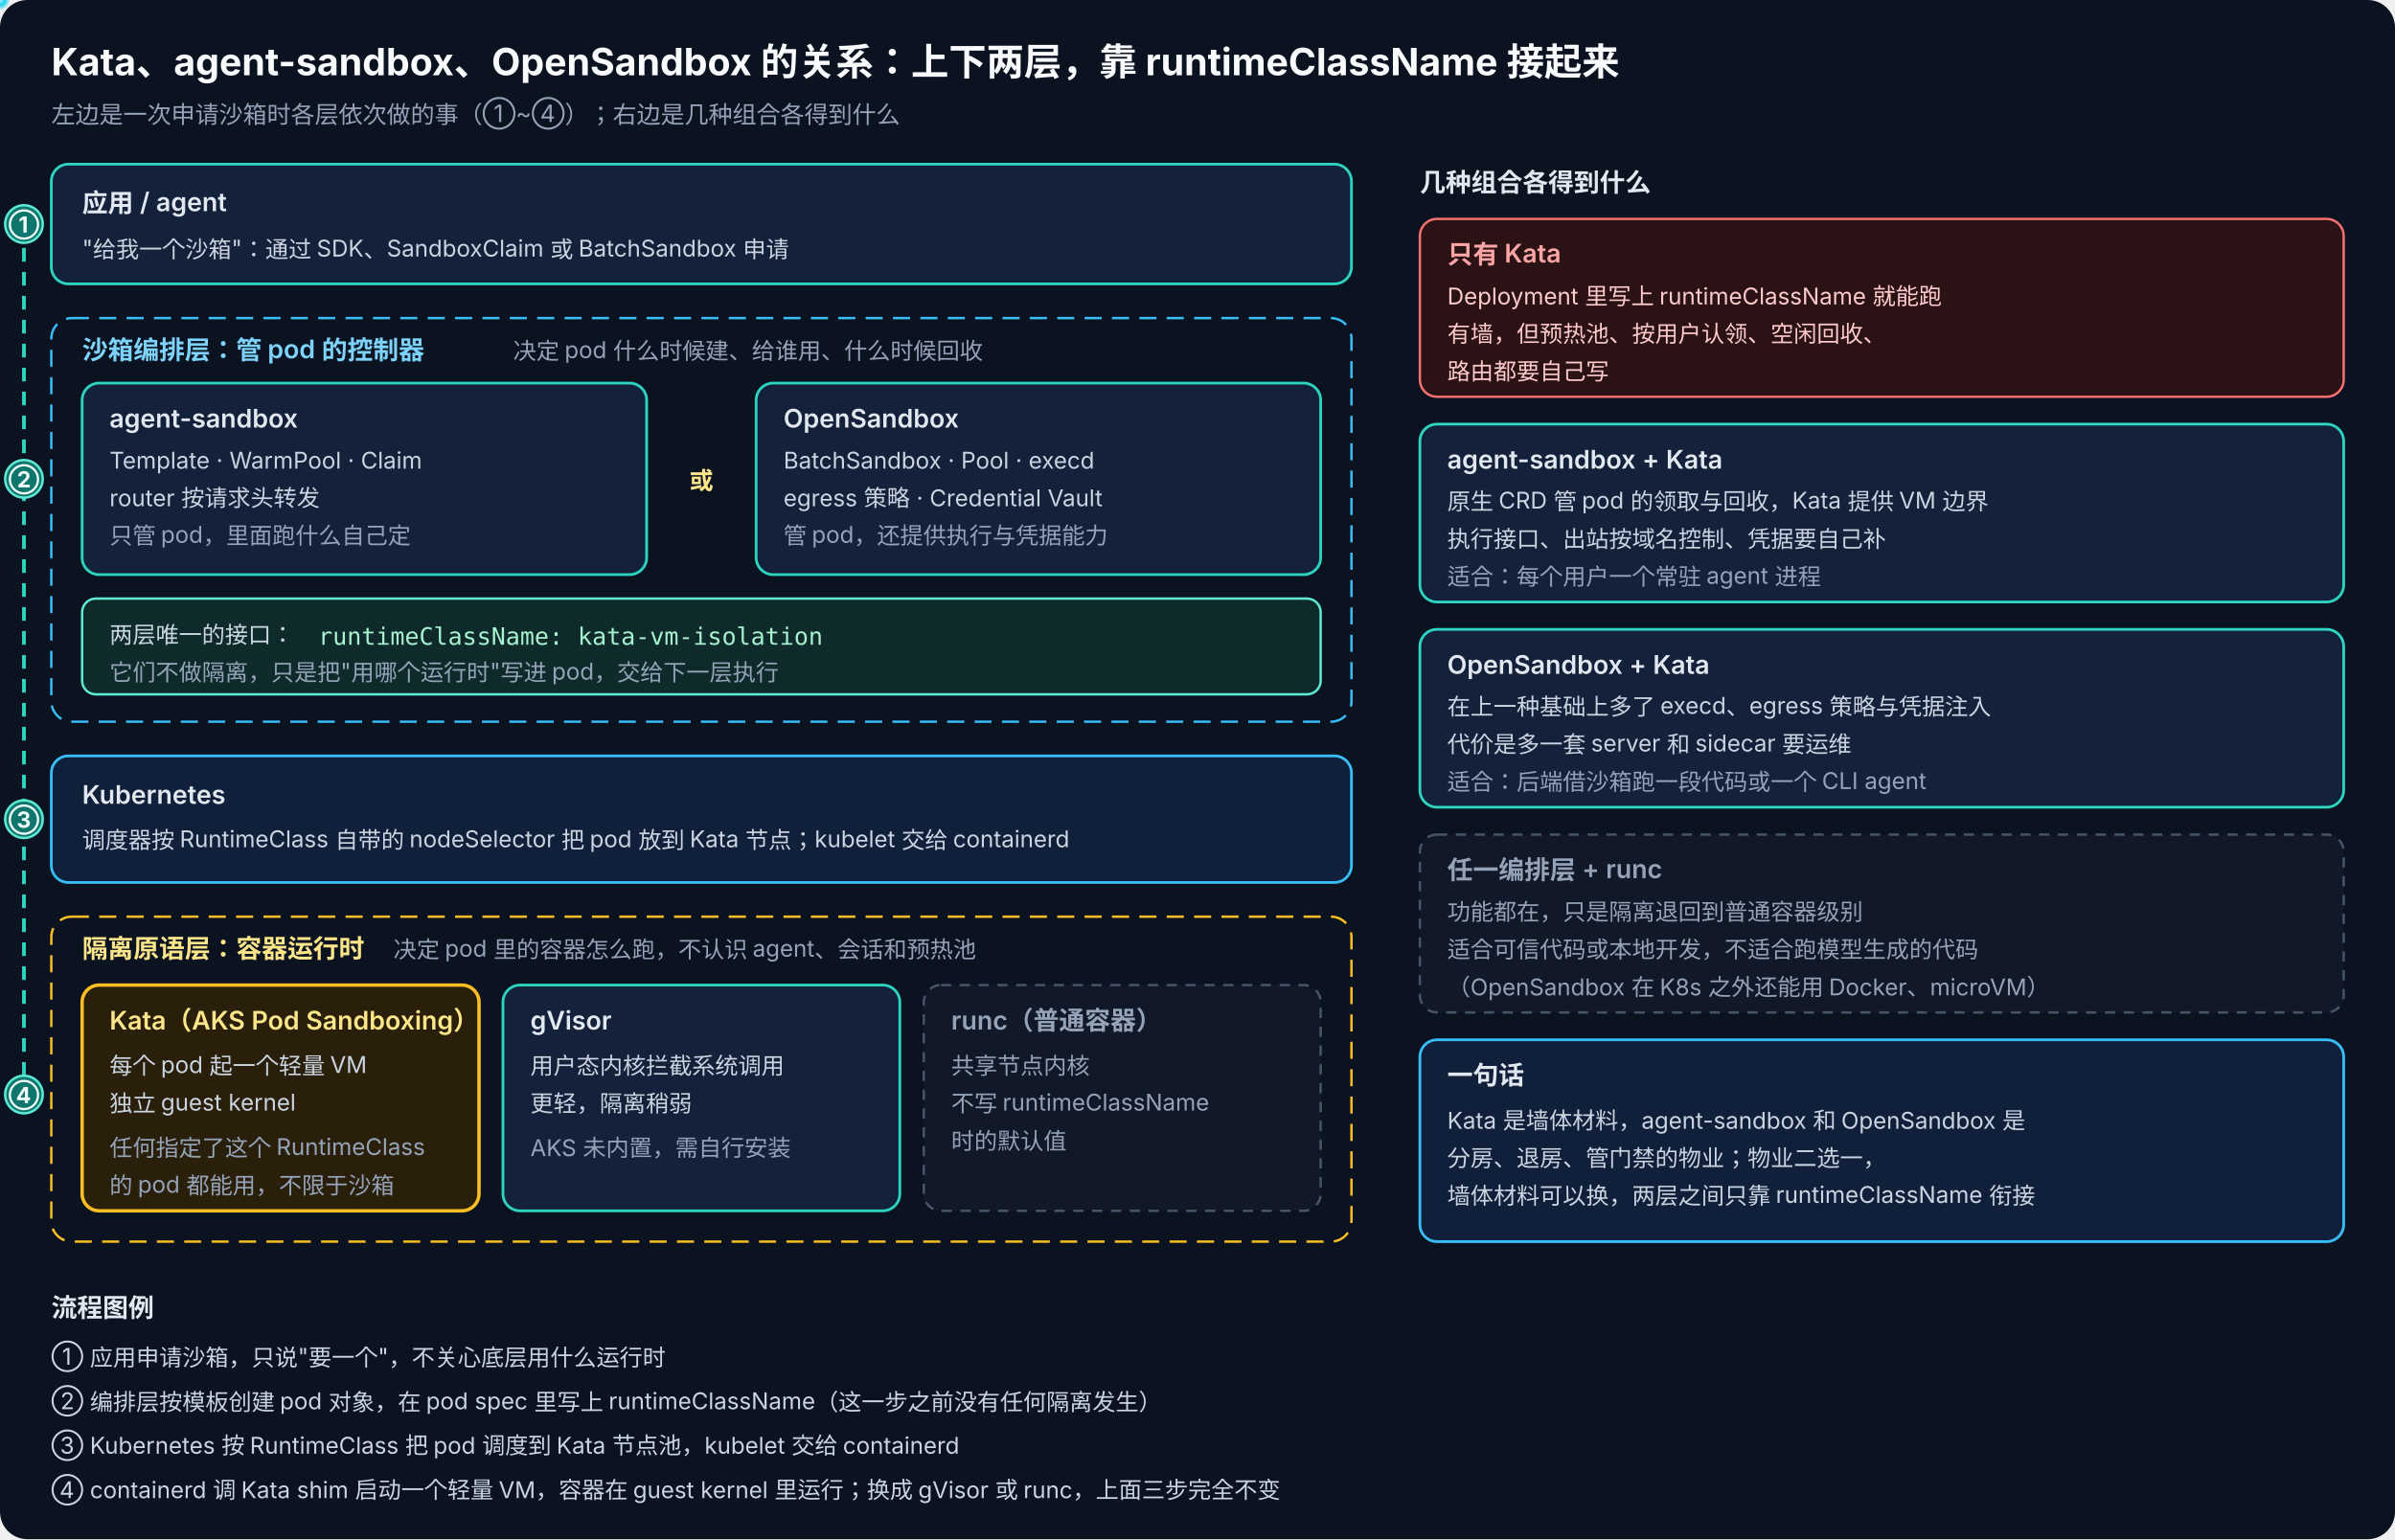
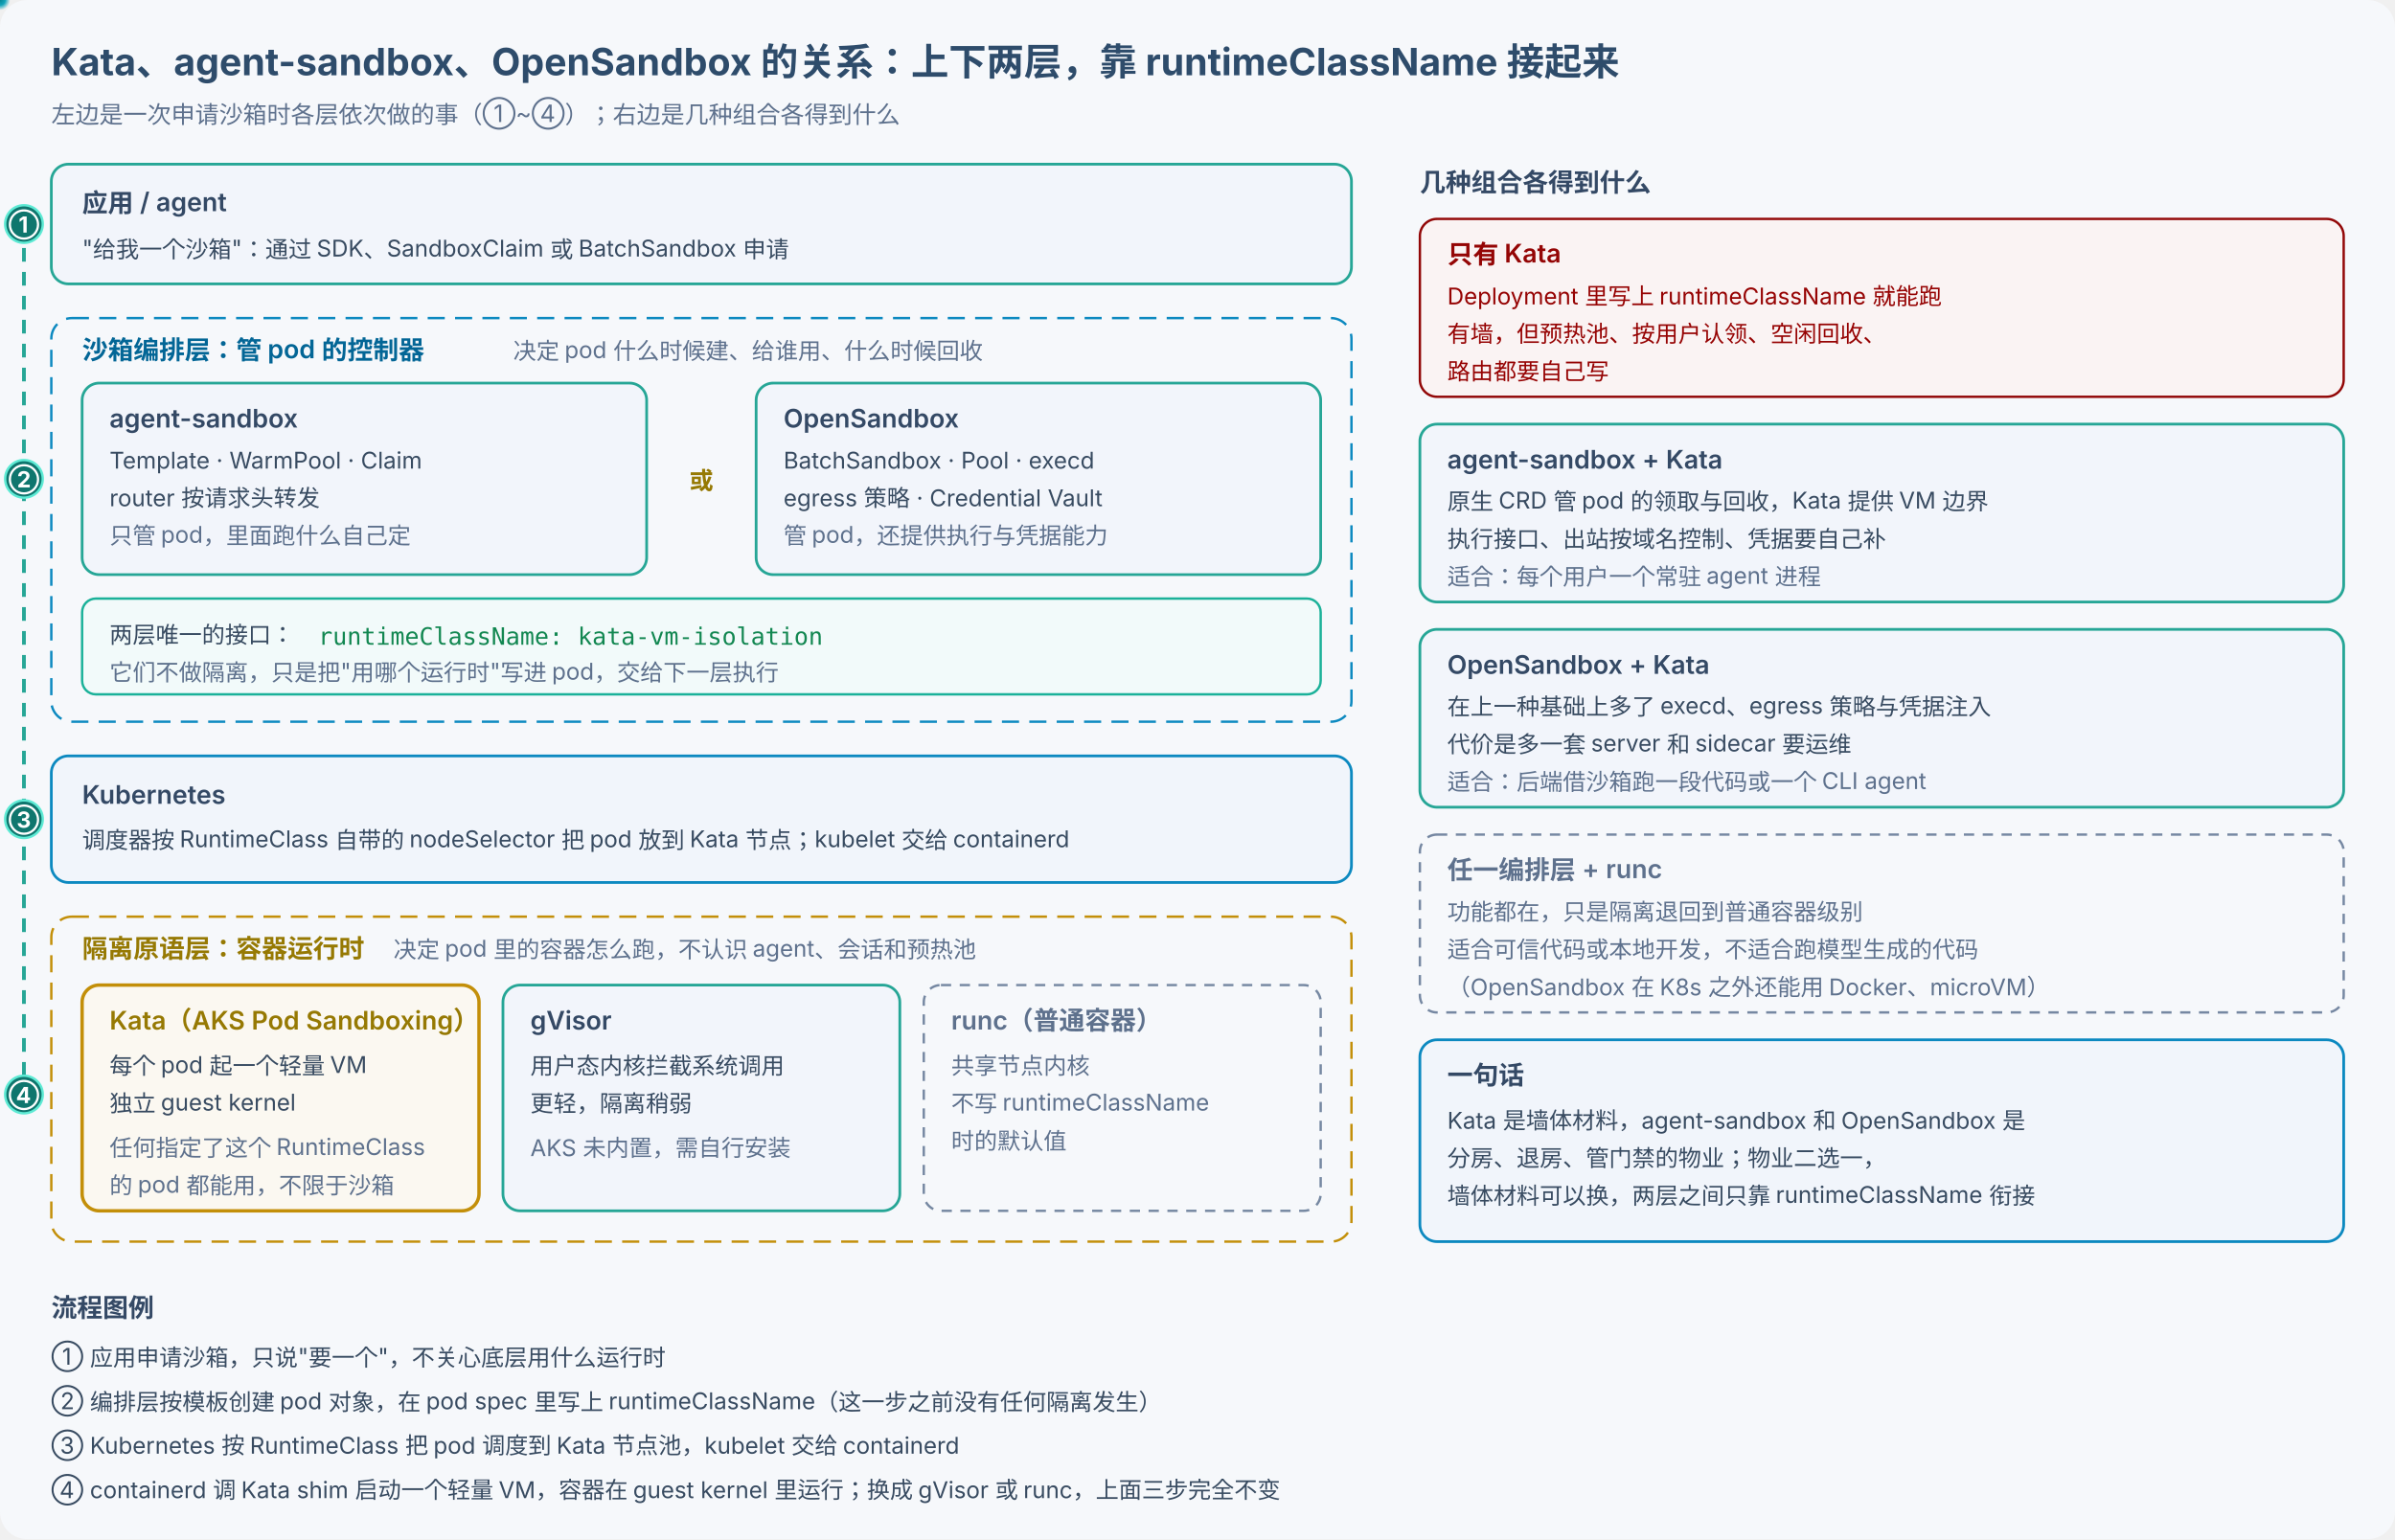
<svg xmlns="http://www.w3.org/2000/svg" viewBox="0 0 1400 900" width="1400" height="900" font-family="-apple-system, 'PingFang SC', 'Microsoft YaHei', 'Segoe UI', sans-serif">
  <defs>
    <marker id="arr" viewBox="0 0 10 10" refX="9" refY="5" markerWidth="8" markerHeight="8" orient="auto-start-reverse">
-       <path d="M0,0 L10,5 L0,10 z" fill="#2dd4bf" />
+       <path d="M0,0 L10,5 L0,10 z" fill="#26a696" />
    </marker>
    <radialGradient id="particle" cx="0.5" cy="0.5" r="0.5">
-       <stop offset="0" stop-color="#a5f3fc" />
-       <stop offset="0.5" stop-color="#22d3ee" />
-       <stop offset="1" stop-color="#22d3ee" stop-opacity="0" />
+       <stop offset="0" stop-color="#058594" />
+       <stop offset="0.5" stop-color="#13a3b9" />
+       <stop offset="1" stop-color="#13a3b9" stop-opacity="0" />
    </radialGradient>
    <style>
-       .bg { fill: #0b1220; }
-       .box { fill: #13213a; stroke: #2dd4bf; stroke-width: 1.6; }
-       .boxBlue { fill: #10203a; stroke: #38bdf8; stroke-width: 1.6; }
-       .boxGray { fill: #111827; stroke: #475569; stroke-width: 1.4; stroke-dasharray: 6 5; }
-       .boxAmber { fill: #2a1f0b; stroke: #fbbf24; stroke-width: 2; animation: pulse 2.4s ease-in-out infinite; }
-       .boxCode { fill: #0f2a2a; stroke: #5eead4; stroke-width: 1.4; }
-       .boxWarn { fill: #2a1215; stroke: #f87171; stroke-width: 1.4; }
-       .zone { fill: none; stroke: #38bdf8; stroke-width: 1.4; stroke-dasharray: 10 6; }
-       .zoneAmber { fill: none; stroke: #fbbf24; stroke-width: 1.4; stroke-dasharray: 10 6; }
-       .zl { fill: #7dd3fc; font-size: 15px; font-weight: 600; }
-       .zlAmber { fill: #fde68a; font-size: 15px; font-weight: 600; }
-       .zq { fill: #94a3b8; font-size: 13.5px; }
-       .h { fill: #e2e8f0; font-size: 15px; font-weight: 600; }
-       .hAmber { fill: #fde68a; font-size: 15px; font-weight: 600; }
-       .hGray { fill: #94a3b8; font-size: 15px; font-weight: 600; }
-       .hRed { fill: #fca5a5; font-size: 15px; font-weight: 600; }
-       .t { fill: #cbd5e1; font-size: 13.5px; }
-       .tGray { fill: #94a3b8; font-size: 13.5px; }
-       .tRed { fill: #fecaca; font-size: 13.5px; }
-       .code { fill: #a7f3d0; font-size: 14px; font-family: Menlo, Consolas, monospace; }
-       .title { fill: #f8fafc; font-size: 22px; font-weight: 700; }
-       .sub { fill: #94a3b8; font-size: 14px; }
-       .flow { fill: none; stroke: #2dd4bf; stroke-width: 2.2; stroke-dasharray: 8 6; animation: dash 1.2s linear infinite; }
+       .bg { fill: #f6f8fb; }
+       .box { fill: #f2f5fb; stroke: #26a696; stroke-width: 1.6; }
+       .boxBlue { fill: #f1f5fb; stroke: #0c89c0; stroke-width: 1.6; }
+       .boxGray { fill: #f6f8fb; stroke: #7688a2; stroke-width: 1.4; stroke-dasharray: 6 5; }
+       .boxAmber { fill: #fbf8f1; stroke: #c38f09; stroke-width: 2; animation: pulse 2.4s ease-in-out infinite; }
+       .boxCode { fill: #f2fafa; stroke: #1bb199; stroke-width: 1.4; }
+       .boxWarn { fill: #faf3f3; stroke: #920707; stroke-width: 1.4; }
+       .zone { fill: none; stroke: #0c89c0; stroke-width: 1.4; stroke-dasharray: 10 6; }
+       .zoneAmber { fill: none; stroke: #c38f09; stroke-width: 1.4; stroke-dasharray: 10 6; }
+       .zl { fill: #036696; font-size: 15px; font-weight: 600; }
+       .zlAmber { fill: #967903; font-size: 15px; font-weight: 600; }
+       .zq { fill: #5e718d; font-size: 13.5px; }
+       .h { fill: #344965; font-size: 15px; font-weight: 600; }
+       .hAmber { fill: #967903; font-size: 15px; font-weight: 600; }
+       .hGray { fill: #5e718d; font-size: 15px; font-weight: 600; }
+       .hRed { fill: #940505; font-size: 15px; font-weight: 600; }
+       .t { fill: #384b61; font-size: 13.5px; }
+       .tGray { fill: #5e718d; font-size: 13.5px; }
+       .tRed { fill: #960303; font-size: 13.5px; }
+       .code { fill: #128751; font-size: 14px; font-family: Menlo, Consolas, monospace; }
+       .title { fill: #2e4c6b; font-size: 22px; font-weight: 700; }
+       .sub { fill: #5e718d; font-size: 14px; }
+       .flow { fill: none; stroke: #26a696; stroke-width: 2.2; stroke-dasharray: 8 6; animation: dash 1.2s linear infinite; }
      .badge { fill: #0f766e; stroke: #5eead4; stroke-width: 1.4; }
-       .bn { fill: #f0fdfa; font-size: 13px; font-weight: 700; text-anchor: middle; }
-       .or { fill: #fde68a; font-size: 14px; font-weight: 700; text-anchor: middle; }
-       .el { fill: #cbd5e1; font-size: 13.5px; }
-       .elh { fill: #e2e8f0; font-size: 15px; font-weight: 600; }
+       .bn { fill:#ffffff; font-size: 13px; font-weight: 700; text-anchor: middle; }
+       .or { fill: #967903; font-size: 14px; font-weight: 700; text-anchor: middle; }
+       .el { fill: #384b61; font-size: 13.5px; }
+       .elh { fill: #344965; font-size: 15px; font-weight: 600; }
      @keyframes dash { to { stroke-dashoffset: -28; } }
      @keyframes pulse { 0%,100% { stroke-opacity: 1; } 50% { stroke-opacity: 0.4; } }
    </style>
  </defs>
  <rect class="bg" width="1400" height="900" rx="16" />
  <text class="title" x="30" y="44">Kata、agent-sandbox、OpenSandbox 的关系：上下两层，靠 runtimeClassName 接起来</text>
  <text class="sub" x="30" y="72">左边是一次申请沙箱时各层依次做的事（①~④）；右边是几种组合各得到什么</text>
  <rect class="box" x="30" y="96" width="760" height="70" rx="10" />
  <text class="h" x="48" y="124">应用 / agent</text>
  <text class="t" x="48" y="150">"给我一个沙箱"：通过 SDK、SandboxClaim 或 BatchSandbox 申请</text>
  <rect class="zone" x="30" y="186" width="760" height="236" rx="12" />
  <text class="zl" x="48" y="210">沙箱编排层：管 pod 的控制器</text>
  <text class="zq" x="300" y="210">决定 pod 什么时候建、给谁用、什么时候回收</text>
  <rect class="box" x="48" y="224" width="330" height="112" rx="10" />
  <text class="h" x="64" y="250">agent-sandbox</text>
  <text class="t" x="64" y="274">Template · WarmPool · Claim</text>
  <text class="t" x="64" y="296">router 按请求头转发</text>
  <text class="tGray" x="64" y="318">只管 pod，里面跑什么自己定</text>
  <text class="or" x="410" y="286">或</text>
  <rect class="box" x="442" y="224" width="330" height="112" rx="10" />
  <text class="h" x="458" y="250">OpenSandbox</text>
  <text class="t" x="458" y="274">BatchSandbox · Pool · execd</text>
  <text class="t" x="458" y="296">egress 策略 · Credential Vault</text>
  <text class="tGray" x="458" y="318">管 pod，还提供执行与凭据能力</text>
  <rect class="boxCode" x="48" y="350" width="724" height="56" rx="8" />
  <text class="t" x="64" y="376">两层唯一的接口：</text>
  <text class="code" x="186" y="377">runtimeClassName: kata-vm-isolation</text>
  <text class="tGray" x="64" y="398">它们不做隔离，只是把"用哪个运行时"写进 pod，交给下一层执行</text>
  <rect class="boxBlue" x="30" y="442" width="760" height="74" rx="10" />
  <text class="h" x="48" y="470">Kubernetes</text>
  <text class="t" x="48" y="496">调度器按 RuntimeClass 自带的 nodeSelector 把 pod 放到 Kata 节点；kubelet 交给 containerd</text>
  <rect class="zoneAmber" x="30" y="536" width="760" height="190" rx="12" />
  <text class="zlAmber" x="48" y="560">隔离原语层：容器运行时</text>
  <text class="zq" x="230" y="560">决定 pod 里的容器怎么跑，不认识 agent、会话和预热池</text>
  <rect class="boxAmber" x="48" y="576" width="232" height="132" rx="10" />
  <text class="hAmber" x="64" y="602">Kata（AKS Pod Sandboxing）</text>
  <text class="t" x="64" y="628">每个 pod 起一个轻量 VM</text>
  <text class="t" x="64" y="650">独立 guest kernel</text>
  <text class="tGray" x="64" y="676">任何指定了这个 RuntimeClass</text>
  <text class="tGray" x="64" y="698">的 pod 都能用，不限于沙箱</text>
  <rect class="box" x="294" y="576" width="232" height="132" rx="10" />
  <text class="h" x="310" y="602">gVisor</text>
  <text class="t" x="310" y="628">用户态内核拦截系统调用</text>
  <text class="t" x="310" y="650">更轻，隔离稍弱</text>
  <text class="tGray" x="310" y="676">AKS 未内置，需自行安装</text>
  <rect class="boxGray" x="540" y="576" width="232" height="132" rx="10" />
  <text class="hGray" x="556" y="602">runc（普通容器）</text>
  <text class="tGray" x="556" y="628">共享节点内核</text>
  <text class="tGray" x="556" y="650">不写 runtimeClassName</text>
  <text class="tGray" x="556" y="672">时的默认值</text>
  <path id="lp" class="flow" d="M14,131 L14,640" />
  <circle r="6" fill="url(#particle)">
    <animateMotion dur="3.6s" repeatCount="indefinite">
      <mpath href="#lp" />
    </animateMotion>
  </circle>
  <circle class="badge" cx="14" cy="131" r="11" />
  <text class="bn" x="14" y="136">①</text>
  <circle class="badge" cx="14" cy="280" r="11" />
  <text class="bn" x="14" y="285">②</text>
  <circle class="badge" cx="14" cy="479" r="11" />
  <text class="bn" x="14" y="484">③</text>
  <circle class="badge" cx="14" cy="640" r="11" />
  <text class="bn" x="14" y="645">④</text>
  <text class="elh" x="830" y="112">几种组合各得到什么</text>
  <rect class="boxWarn" x="830" y="128" width="540" height="104" rx="10" />
  <text class="hRed" x="846" y="154">只有 Kata</text>
  <text class="tRed" x="846" y="178">Deployment 里写上 runtimeClassName 就能跑</text>
  <text class="tRed" x="846" y="200">有墙，但预热池、按用户认领、空闲回收、</text>
  <text class="tRed" x="846" y="222">路由都要自己写</text>
  <rect class="box" x="830" y="248" width="540" height="104" rx="10" />
  <text class="h" x="846" y="274">agent-sandbox + Kata</text>
  <text class="t" x="846" y="298">原生 CRD 管 pod 的领取与回收，Kata 提供 VM 边界</text>
  <text class="t" x="846" y="320">执行接口、出站按域名控制、凭据要自己补</text>
  <text class="tGray" x="846" y="342">适合：每个用户一个常驻 agent 进程</text>
  <rect class="box" x="830" y="368" width="540" height="104" rx="10" />
  <text class="h" x="846" y="394">OpenSandbox + Kata</text>
  <text class="t" x="846" y="418">在上一种基础上多了 execd、egress 策略与凭据注入</text>
  <text class="t" x="846" y="440">代价是多一套 server 和 sidecar 要运维</text>
  <text class="tGray" x="846" y="462">适合：后端借沙箱跑一段代码或一个 CLI agent</text>
  <rect class="boxGray" x="830" y="488" width="540" height="104" rx="10" />
  <text class="hGray" x="846" y="514">任一编排层 + runc</text>
  <text class="tGray" x="846" y="538">功能都在，只是隔离退回到普通容器级别</text>
  <text class="tGray" x="846" y="560">适合可信代码或本地开发，不适合跑模型生成的代码</text>
  <text class="tGray" x="846" y="582">（OpenSandbox 在 K8s 之外还能用 Docker、microVM）</text>
  <rect class="boxBlue" x="830" y="608" width="540" height="118" rx="10" />
  <text class="h" x="846" y="634">一句话</text>
  <text class="t" x="846" y="660">Kata 是墙体材料，agent-sandbox 和 OpenSandbox 是</text>
  <text class="t" x="846" y="682">分房、退房、管门禁的物业；物业二选一，</text>
  <text class="t" x="846" y="704">墙体材料可以换，两层之间只靠 runtimeClassName 衔接</text>
  <text class="elh" x="30" y="770">流程图例</text>
  <text class="el" x="30" y="798">① 应用申请沙箱，只说"要一个"，不关心底层用什么运行时</text>
  <text class="el" x="30" y="824">② 编排层按模板创建 pod 对象，在 pod spec 里写上 runtimeClassName（这一步之前没有任何隔离发生）</text>
  <text class="el" x="30" y="850">③ Kubernetes 按 RuntimeClass 把 pod 调度到 Kata 节点池，kubelet 交给 containerd</text>
  <text class="el" x="30" y="876">④ containerd 调 Kata shim 启动一个轻量 VM，容器在 guest kernel 里运行；换成 gVisor 或 runc，上面三步完全不变</text>
</svg>
